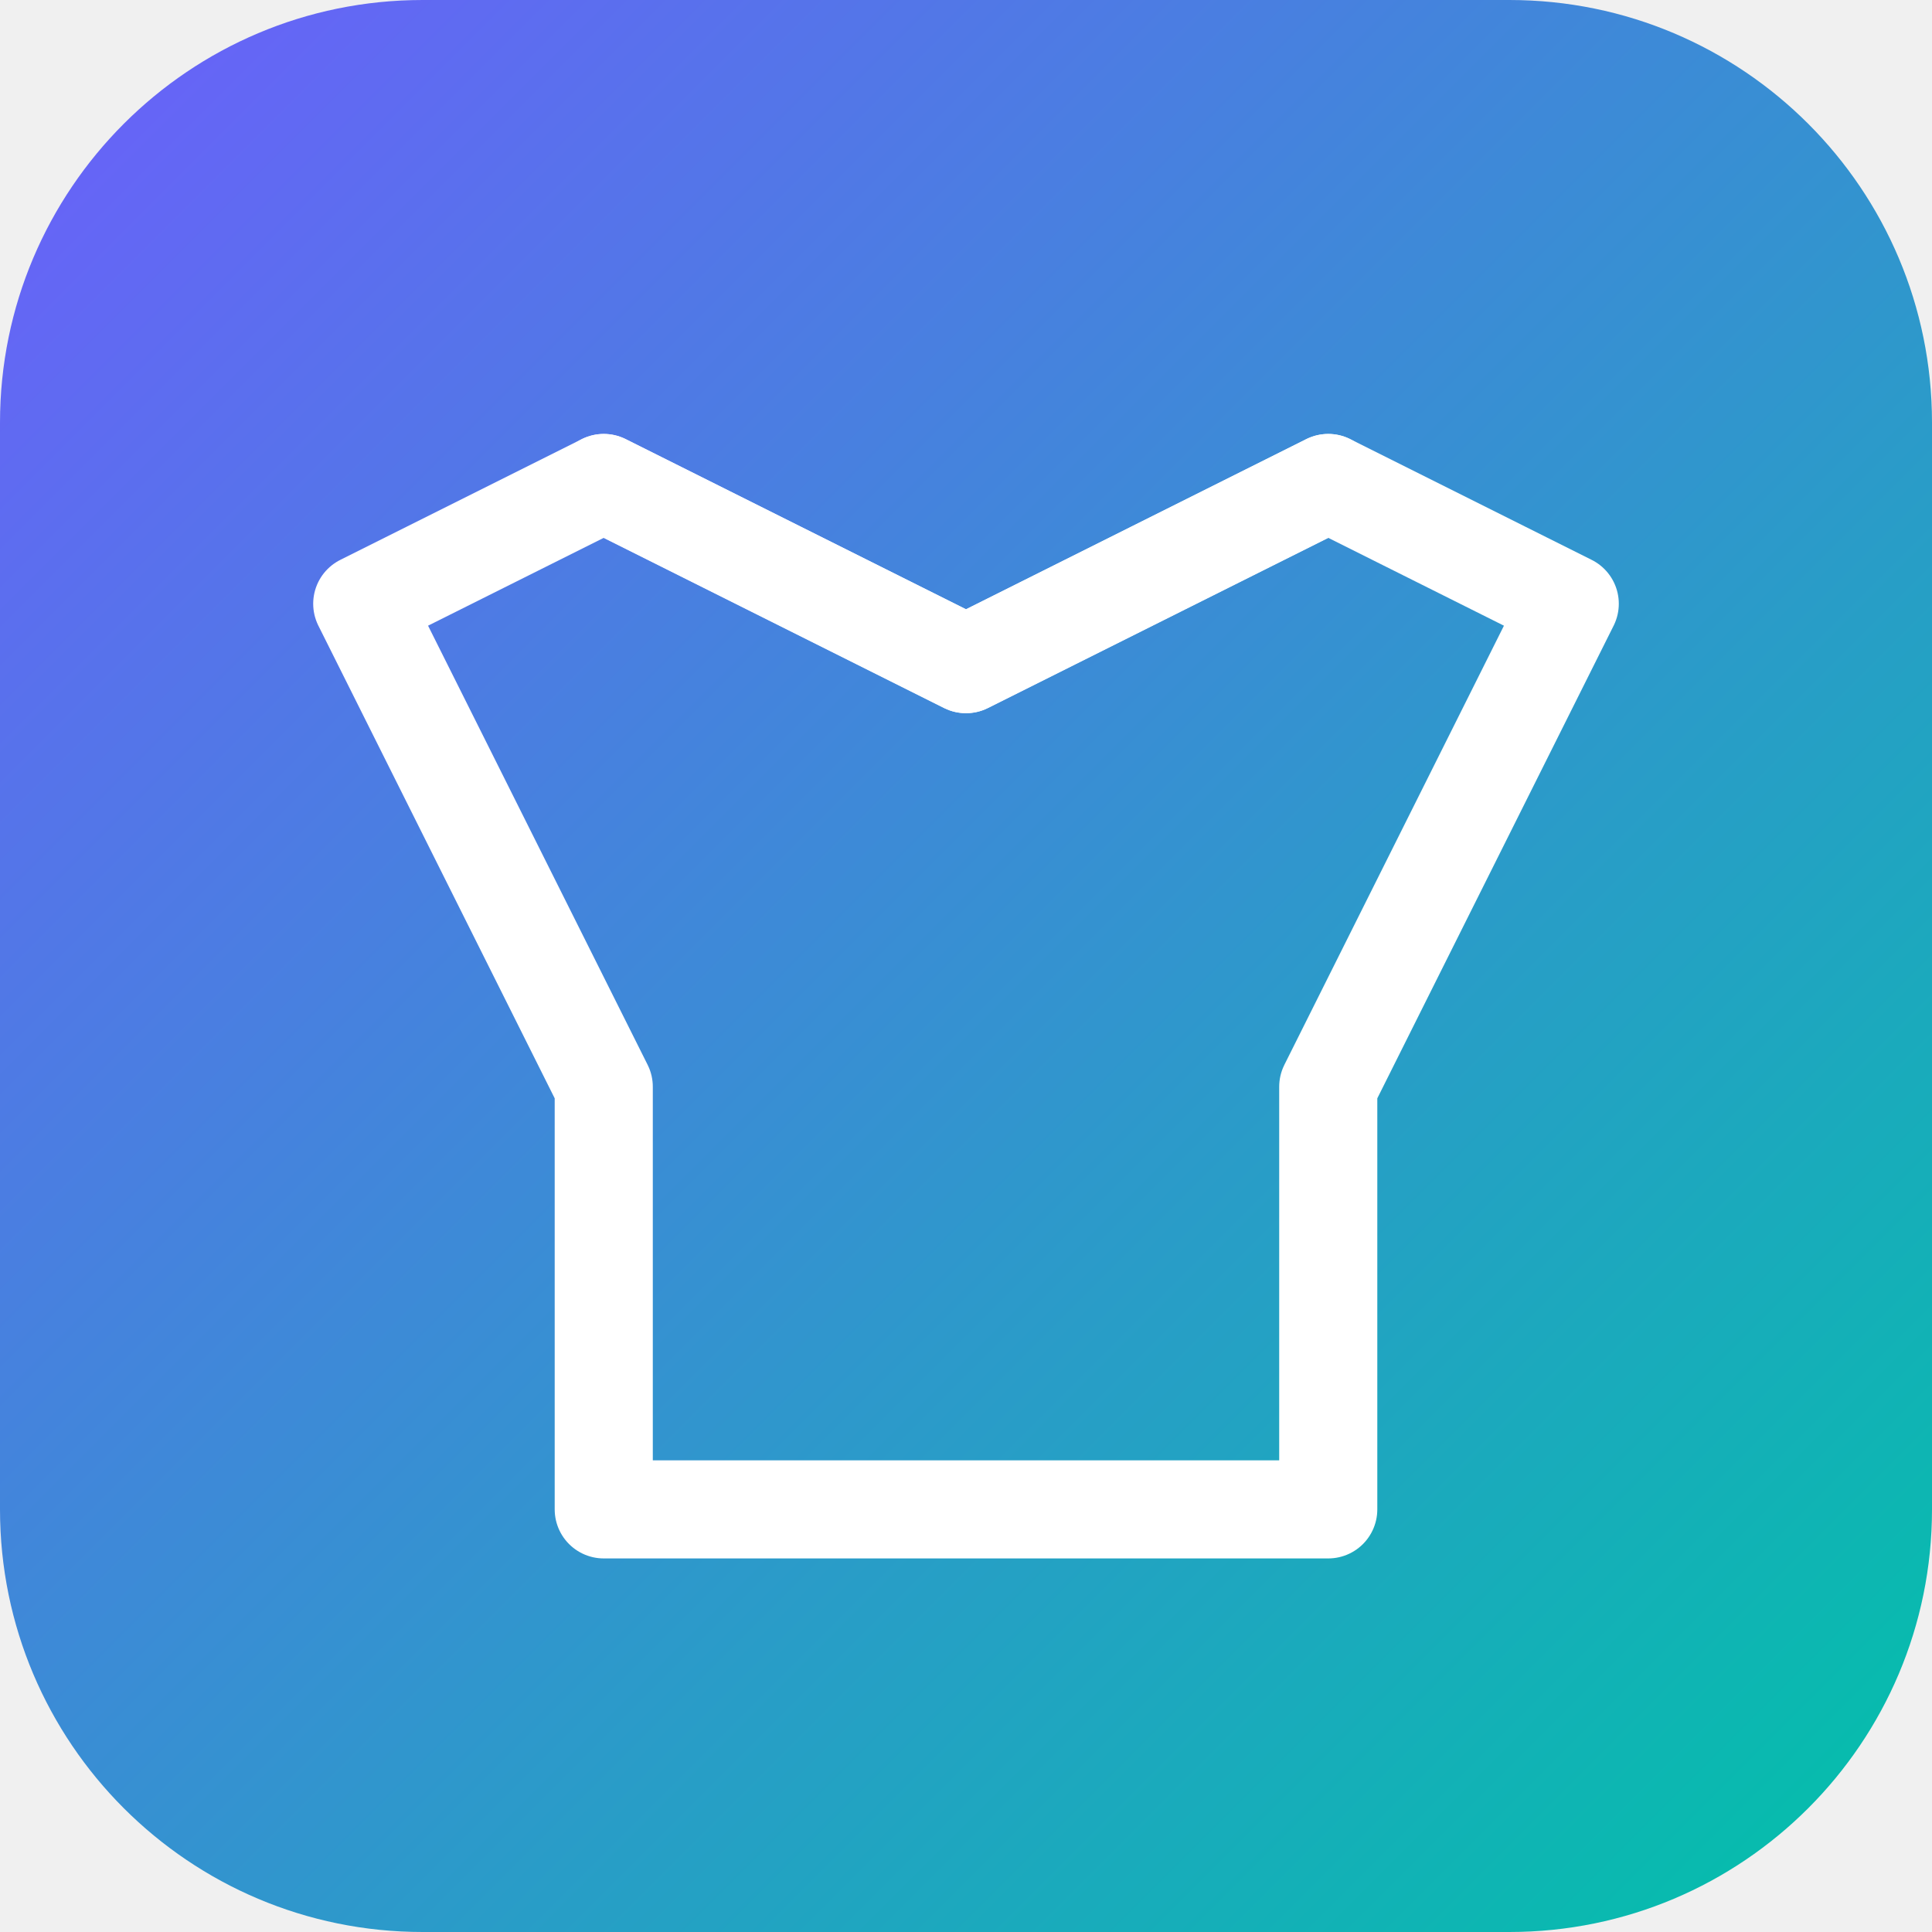
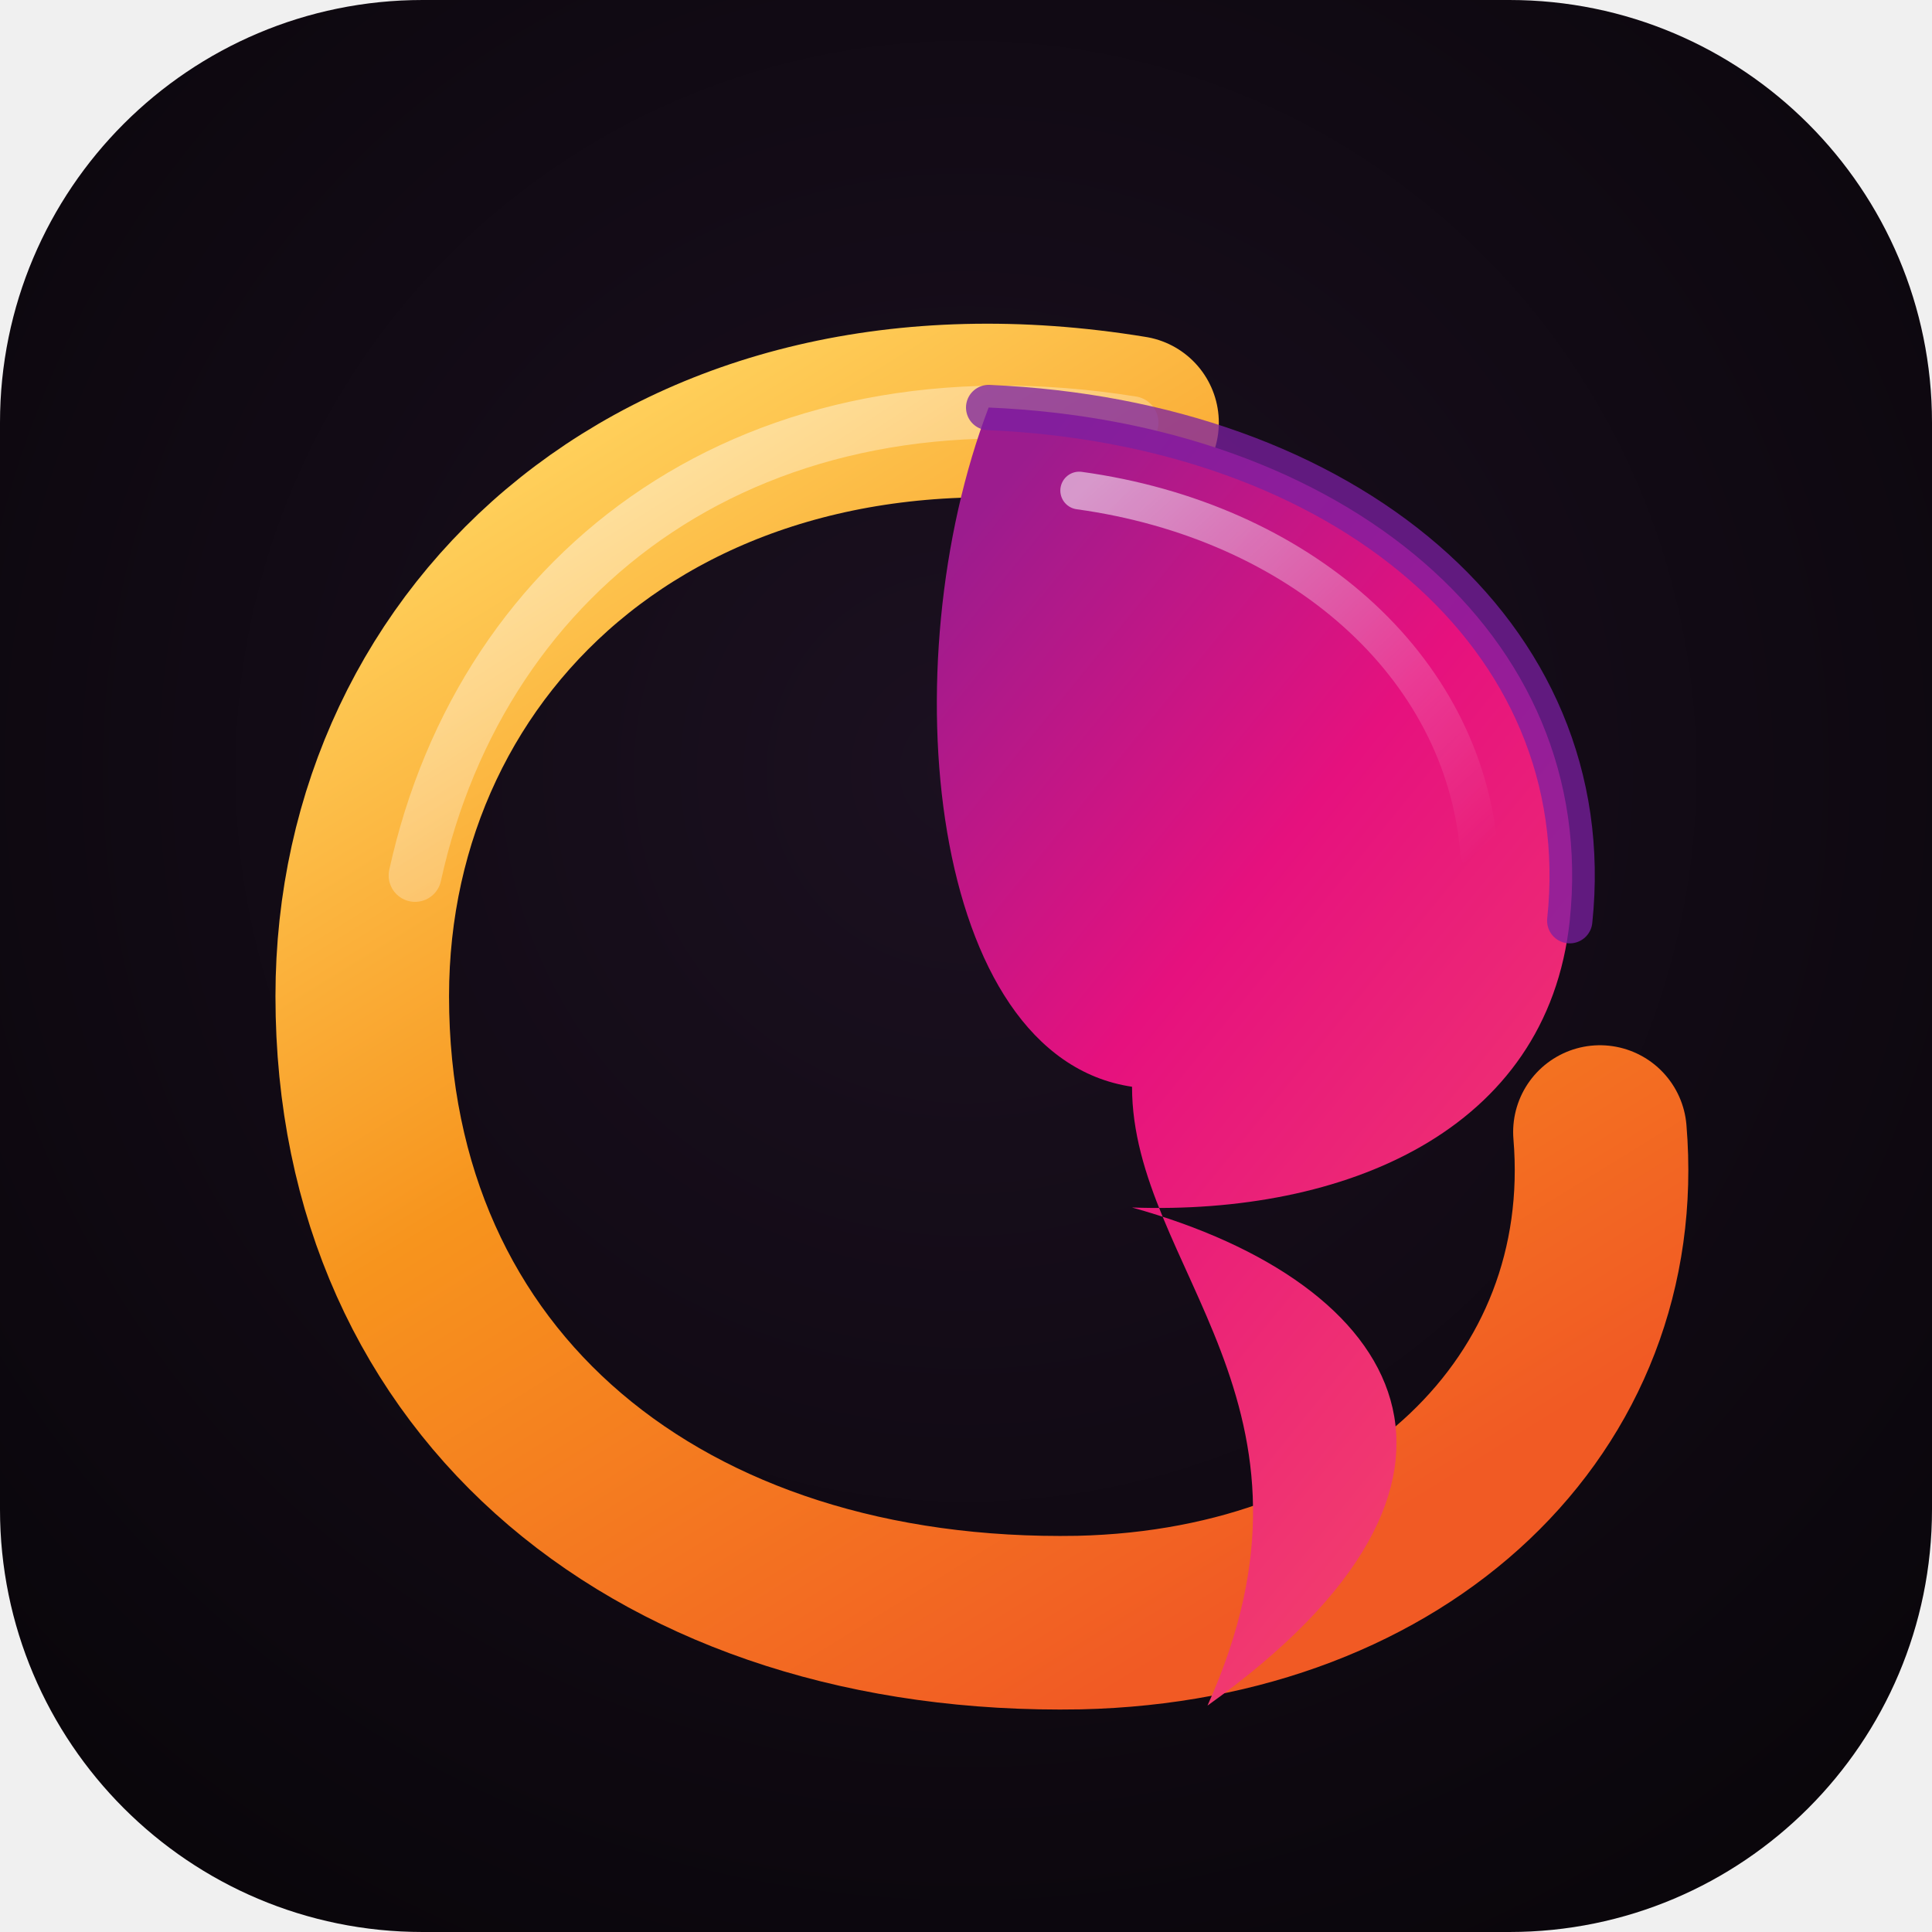
<svg xmlns="http://www.w3.org/2000/svg" viewBox="0 0 512 512" width="512" height="512">
  <defs>
-     <linearGradient id="g" x1="0" y1="0" x2="1" y2="1">
-       <stop offset="0" stop-color="#6d5efc" />
-       <stop offset="1" stop-color="#00c2a8" />
+     <linearGradient id="orange" x1="0.1" y1="0.05" x2="0.7" y2="1">
+       <stop offset="0" stop-color="#FFD15C" />
+       <stop offset="0.45" stop-color="#F7941D" />
+       <stop offset="1" stop-color="#F15A24" />
    </linearGradient>
+     <linearGradient id="berry" x1="0.2" y1="0" x2="0.8" y2="1">
+       <stop offset="0" stop-color="#9C1C8E" />
+       <stop offset="0.4" stop-color="#E6117E" />
+       <stop offset="1" stop-color="#F5476A" />
+     </linearGradient>
+     <linearGradient id="gloss" x1="0" y1="0" x2="1" y2="1">
+       <stop offset="0" stop-color="#ffffff" stop-opacity=".55" />
+       <stop offset="1" stop-color="#ffffff" stop-opacity="0" />
+     </linearGradient>
+     <radialGradient id="bg" cx="0.5" cy="0.4" r="0.75">
+       <stop offset="0" stop-color="#1b1020" />
+       <stop offset="1" stop-color="#080509" />
+     </radialGradient>
  </defs>
-   <rect width="512" height="512" rx="112" fill="url(#g)" />
-   <g fill="none" stroke="#ffffff" stroke-width="26" stroke-linecap="round" stroke-linejoin="round">
-     <path d="M160 128 L96 160 L160 288 L160 400 L352 400 L352 288 L416 160 L352 128 L256 176 Z" />
-     <path d="M160 128 L256 176 L352 128" />
-   </g>
+   <rect width="512" height="512" rx="112" fill="url(#bg)" />
+   <path d="M300 112            C 178 92, 96 168, 96 264            C 96 368, 176 432, 286 430            C 372 428, 430 372, 424 300" fill="none" stroke="url(#orange)" stroke-width="46" stroke-linecap="round" />
+   <path d="M300 112 C 200 96, 128 150, 110 232" fill="none" stroke="url(#gloss)" stroke-width="14" stroke-linecap="round" />
+   <path d="M262 108            C 356 112, 424 168, 416 244            C 410 300, 356 322, 300 320            C 372 340, 404 392, 320 452            C 356 372, 300 336, 300 288            C 246 280, 236 176, 262 108 Z" fill="url(#berry)" />
+   <path d="M262 108 C 356 112, 424 168, 416 244" fill="none" stroke="#7B1FA2" stroke-width="12" stroke-linecap="round" opacity=".75" />
+   <path d="M286 130 C 344 138, 388 176, 392 226" fill="none" stroke="url(#gloss)" stroke-width="10" stroke-linecap="round" />
</svg>
